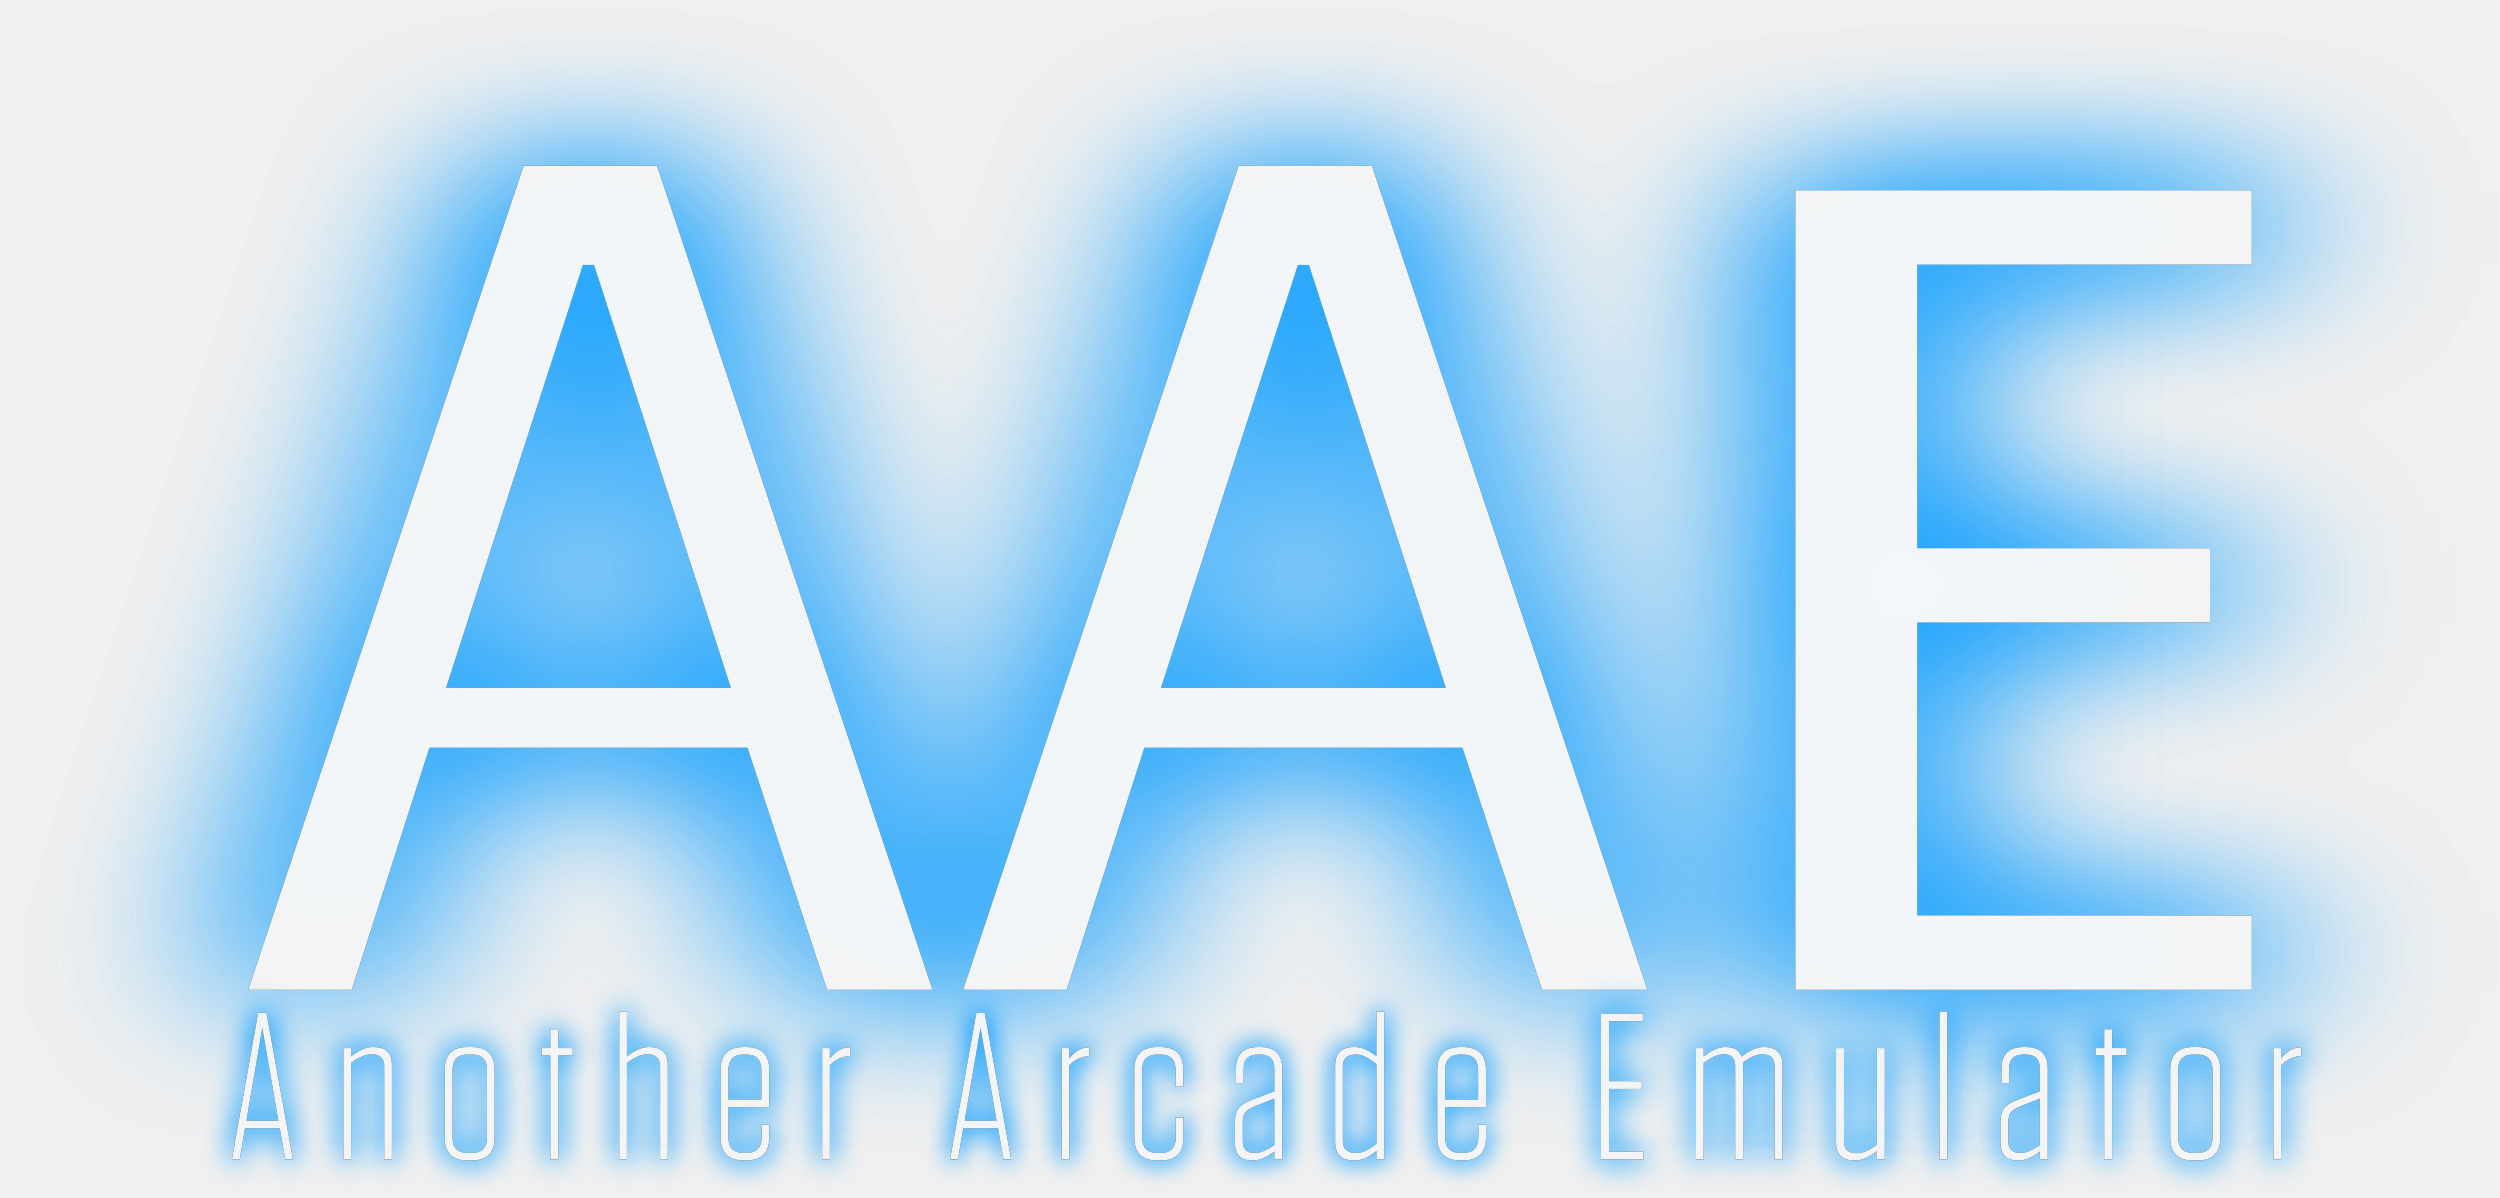
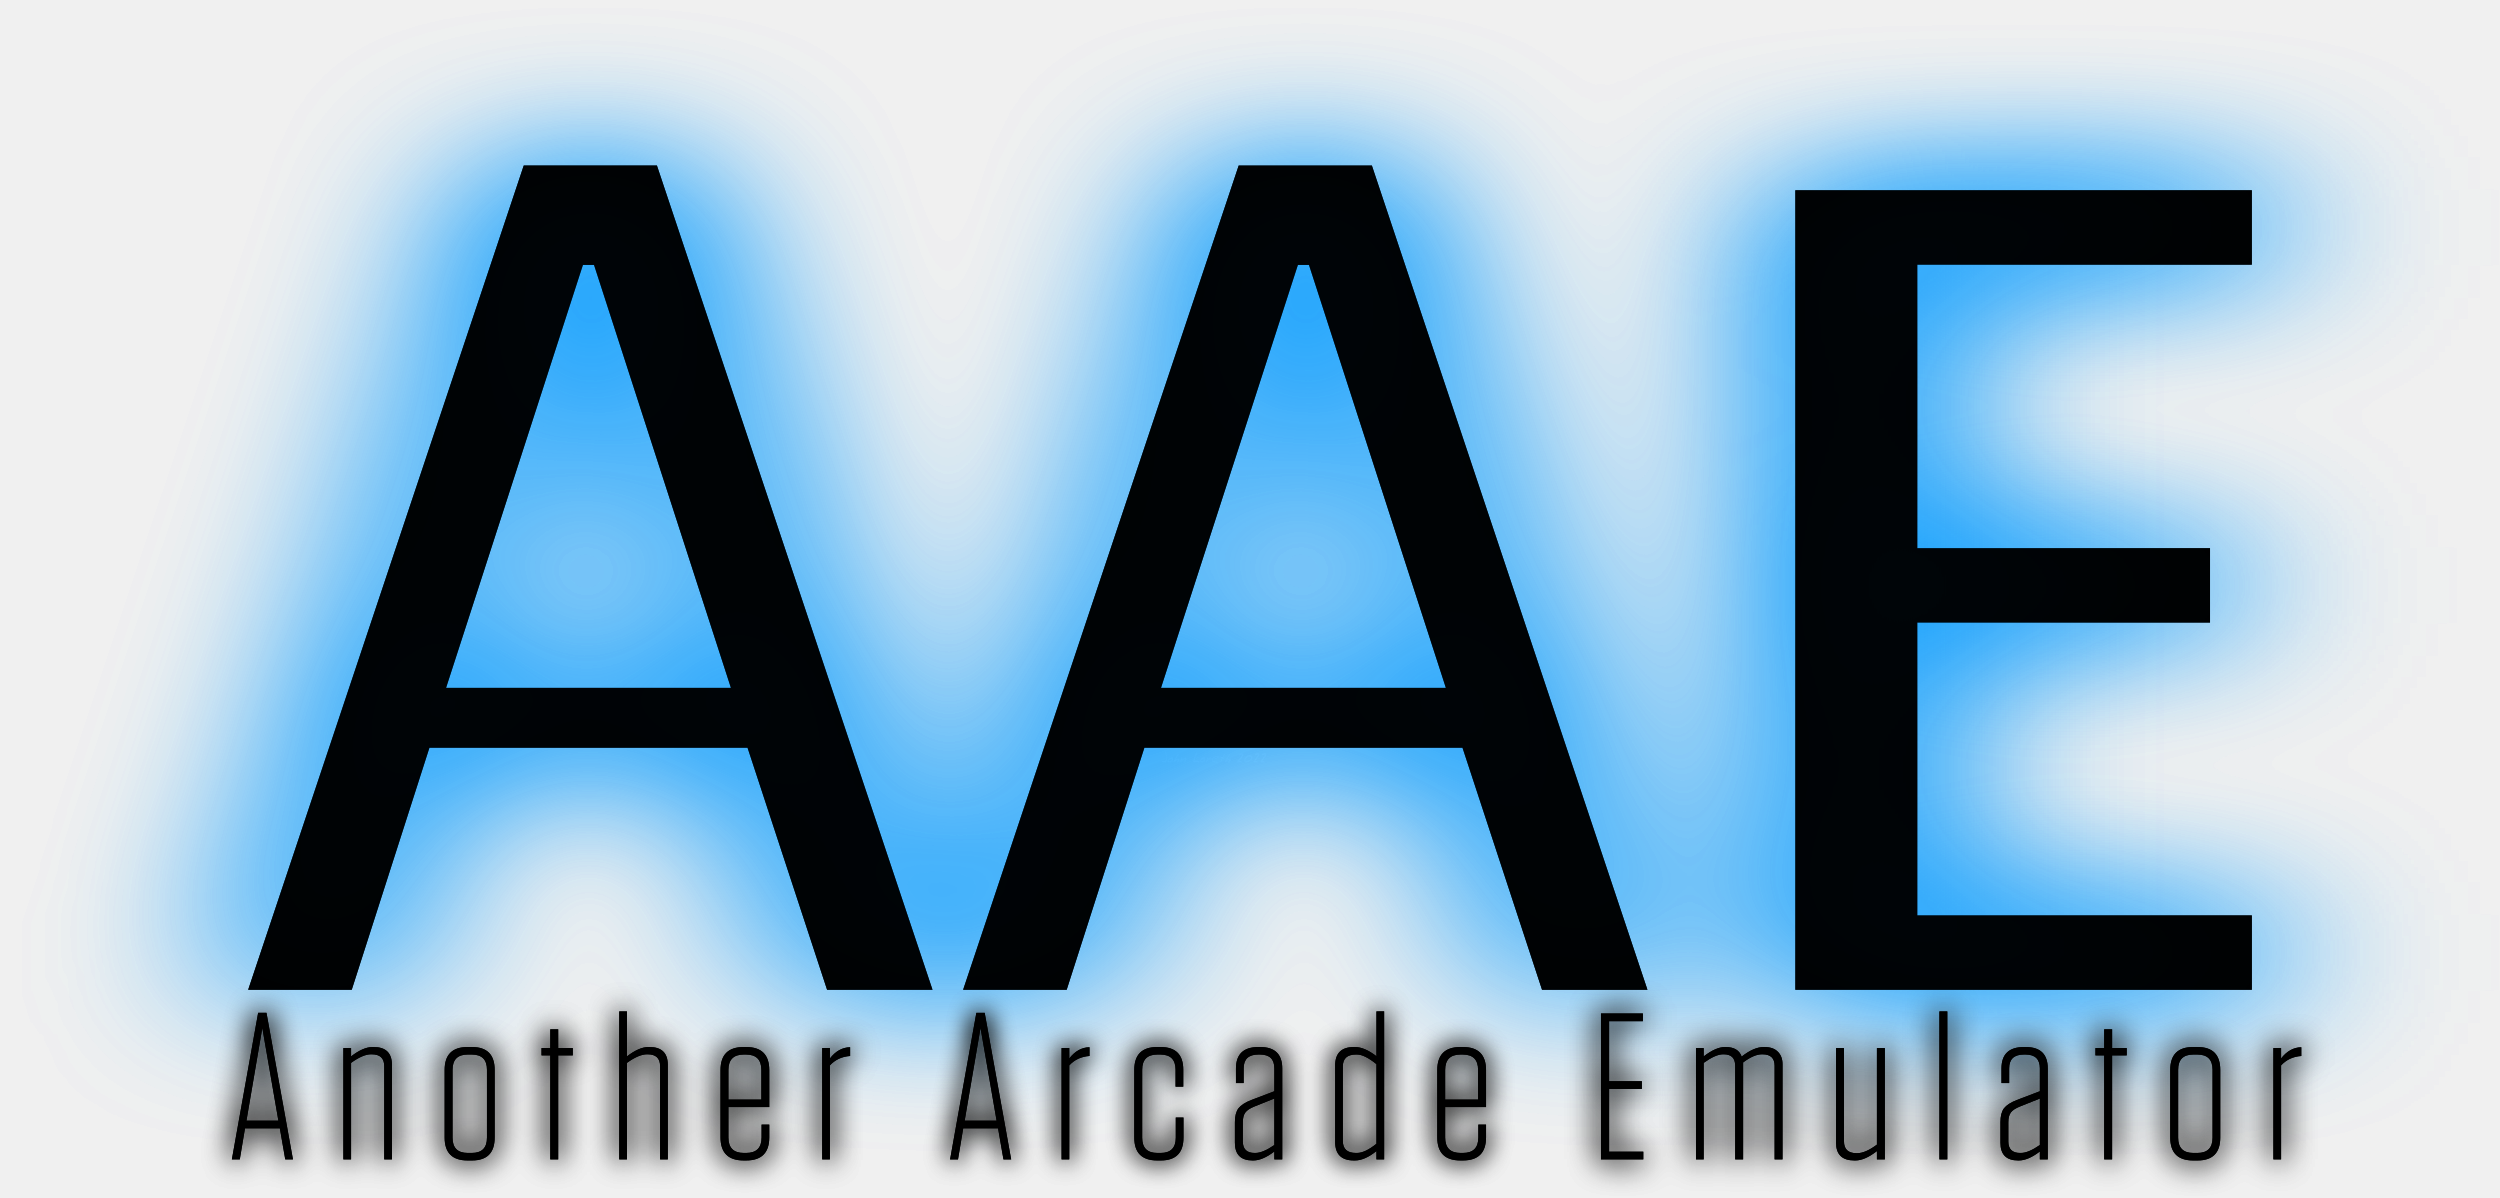
- <svg xmlns="http://www.w3.org/2000/svg" height="157.597" viewBox="0 0 148.029 70.886" width="329.105">
-   <filter id="a" color-interpolation-filters="sRGB" height="1.402" width="1.248" x="-.124" y="-.201">
-     <feGaussianBlur result="result6" stdDeviation="5" />
-     <feComposite in="SourceGraphic" in2="result6" operator="atop" result="result8" />
-     <feComposite in="result8" in2="SourceAlpha" result="result9" />
-     <feColorMatrix result="result10" values="1 0 0 0 0 0 1 0 0 0 0 0 1 0 0 0 0 0 1 0" />
-     <feBlend in="result10" in2="result6" />
+ <svg xmlns="http://www.w3.org/2000/svg" height="157.597" viewBox="0 0 148.029 70.886" width="329.105" version="1.1" id="svg74">
+   <defs id="defs78" />
+   <filter id="a" color-interpolation-filters="sRGB" height="1.402" width="1.248" x="-0.124" y="-0.201">
+     <feGaussianBlur result="result6" stdDeviation="5" id="feGaussianBlur2" />
+     <feComposite in="SourceGraphic" in2="result6" operator="atop" result="result8" id="feComposite4" />
+     <feComposite in="result8" in2="SourceAlpha" result="result9" id="feComposite6" />
+     <feColorMatrix result="result10" values="1 0 0 0 0 0 1 0 0 0 0 0 1 0 0 0 0 0 1 0" id="feColorMatrix8" />
+     <feBlend in="result10" in2="result6" id="feBlend10" />
  </filter>
-   <filter id="b" color-interpolation-filters="sRGB" height="1.446" width="1.108" x="-.054" y="-.223">
-     <feGaussianBlur result="result6" stdDeviation=".821" />
-     <feComposite in="SourceGraphic" in2="result6" operator="atop" result="result8" />
-     <feComposite in="result8" in2="SourceAlpha" result="result9" />
-     <feColorMatrix result="result10" values="1 0 0 0 0 0 1 0 0 0 0 0 1 0 0 0 0 0 1 0" />
-     <feBlend in="result10" in2="result6" />
+   <filter id="b" color-interpolation-filters="sRGB" height="1.446" width="1.108" x="-0.054" y="-0.223">
+     <feGaussianBlur result="result6" stdDeviation=".821" id="feGaussianBlur13" />
+     <feComposite in="SourceGraphic" in2="result6" operator="atop" result="result8" id="feComposite15" />
+     <feComposite in="result8" in2="SourceAlpha" result="result9" id="feComposite17" />
+     <feColorMatrix result="result10" values="1 0 0 0 0 0 1 0 0 0 0 0 1 0 0 0 0 0 1 0" id="feColorMatrix19" />
+     <feBlend in="result10" in2="result6" id="feBlend21" />
  </filter>
-   <filter id="c" color-interpolation-filters="sRGB" height="1.397" width="1.11" x="-.055" y="-.198">
-     <feGaussianBlur result="result6" stdDeviation=".73" />
-     <feComposite in="SourceGraphic" in2="result6" operator="atop" result="result8" />
-     <feComposite in="result8" in2="SourceAlpha" result="result9" />
-     <feColorMatrix result="result10" values="1 0 0 0 0 0 1 0 0 0 0 0 1 0 0 0 0 0 1 0" />
-     <feBlend in="result10" in2="result6" />
+   <filter id="c" color-interpolation-filters="sRGB" height="1.397" width="1.11" x="-0.055" y="-0.198">
+     <feGaussianBlur result="result6" stdDeviation=".73" id="feGaussianBlur24" />
+     <feComposite in="SourceGraphic" in2="result6" operator="atop" result="result8" id="feComposite26" />
+     <feComposite in="result8" in2="SourceAlpha" result="result9" id="feComposite28" />
+     <feColorMatrix result="result10" values="1 0 0 0 0 0 1 0 0 0 0 0 1 0 0 0 0 0 1 0" id="feColorMatrix30" />
+     <feBlend in="result10" in2="result6" id="feBlend32" />
  </filter>
-   <filter id="d" color-interpolation-filters="sRGB" height="1.492" width="1.105" x="-.052" y="-.246">
-     <feGaussianBlur result="result6" stdDeviation=".905" />
-     <feComposite in="SourceGraphic" in2="result6" operator="atop" result="result8" />
-     <feComposite in="result8" in2="SourceAlpha" result="result9" />
-     <feColorMatrix result="result10" values="1 0 0 0 0 0 1 0 0 0 0 0 1 0 0 0 0 0 1 0" />
-     <feBlend in="result10" in2="result6" />
+   <filter id="d" color-interpolation-filters="sRGB" height="1.492" width="1.105" x="-0.052" y="-0.246">
+     <feGaussianBlur result="result6" stdDeviation=".905" id="feGaussianBlur35" />
+     <feComposite in="SourceGraphic" in2="result6" operator="atop" result="result8" id="feComposite37" />
+     <feComposite in="result8" in2="SourceAlpha" result="result9" id="feComposite39" />
+     <feColorMatrix result="result10" values="1 0 0 0 0 0 1 0 0 0 0 0 1 0 0 0 0 0 1 0" id="feColorMatrix41" />
+     <feBlend in="result10" in2="result6" id="feBlend43" />
  </filter>
-   <path d="M74.973 44.69q0 .042-.045.113-.028.045-.094.13-.066.083-.082.11l.068.02q.065.02.065.073l-.053.008-.01-.001v-.007q-.014-.004-.023-.004-.017 0-.054.006-.037.005-.056.005-.024 0-.04-.009-.015-.009-.015-.032 0-.02.07-.107.13-.165.13-.167.07-.095.07-.128 0-.012-.009-.018-.008-.007-.033-.007-.017 0-.071.034-.026.016-.043.016l-.015-.003q-.005-.004-.011-.013-.007-.011-.007-.018 0-.037.073-.069.062-.027.108-.027.039 0 .06.029.017.025.017.066zm-.413 0q0 .042-.045.113-.03.045-.095.13-.066.083-.082.11l.068.02q.065.02.065.073l-.053.008-.01-.001v-.007q-.014-.004-.023-.004-.017 0-.054.006-.037.005-.056.005-.024 0-.04-.009-.015-.009-.015-.032 0-.02.07-.107.13-.165.13-.167.07-.095.07-.128 0-.012-.009-.018-.008-.007-.033-.007-.017 0-.071.034-.026.016-.042.016l-.016-.003q-.005-.004-.011-.013-.007-.011-.007-.018 0-.037.073-.069.062-.027.108-.027.039 0 .06.029.018.025.018.066zm-.412.162q0 .108-.118.192-.108.077-.222.077-.057 0-.09-.03-.034-.028-.034-.083 0-.122.107-.212.102-.086.228-.086.064 0 .096.038.033.038.033.104zm-.055.02q0-.041-.047-.062-.035-.015-.084-.015-.07 0-.148.07-.078.068-.078.139 0 .028.015.041.015.012.046.012.088 0 .183-.049.113-.057.113-.136zm-.486-.182q0 .042-.045.113-.029.045-.095.13-.065.083-.081.11l.067.02q.066.02.066.073l-.053.008-.01-.001v-.007q-.015-.004-.024-.004-.017 0-.054.006-.036.005-.055.005-.025 0-.04-.009t-.015-.032q0-.02.07-.107l.13-.167q.07-.095.07-.128 0-.012-.01-.018-.007-.007-.033-.007-.017 0-.07.034-.027.016-.043.016l-.015-.003q-.006-.004-.012-.013-.006-.011-.006-.018 0-.037.073-.069.062-.027.108-.027.038 0 .059.029.018.025.018.066zm-.739.293q0 .044-.033.099-.038.062-.078.062-.012 0-.02-.013-.007-.013-.007-.026 0-.016.034-.05.035-.035.035-.048 0-.008-.003-.016l-.003-.01q-.068.014-.138.077-.07.062-.105.07-.007-.02-.007-.04 0-.026.011-.054.009-.02.027-.047.032-.048.067-.108l.062-.11q.045-.077.066-.109.01-.016.019-.024.011-.011.027-.015.011.004.016.014.005.01.005.023 0 .03-.04.083l-.073.097q-.04.061-.04.11l.001.01q.05-.025.059-.028.037-.015.063-.015.028 0 .042.02.013.018.013.048zm-.332-.321q0 .02-.047.083-.048.062-.048.096 0 .017.02.034.045.04.045.049 0 .011-.008.022-.007.01-.02.01-.01 0-.027-.01-.013-.007-.049-.035l-.02.04q-.026.047-.034.069l-.027.083q-.024.055-.059.055v-.02q0-.064.04-.151l.046-.084q-.072-.039-.157-.039 0-.033.013-.048.015-.017.048-.017.03 0 .077.011l.045.011q.017-.005.046-.058.073-.128.1-.147.007.012.011.023.005.012.005.023zm-.358.16q0 .039-.1.1-.098.06-.142.06-.02 0-.027-.014-.007-.015-.007-.04v-.025q.06 0 .11-.018t.086-.06q-.027-.01-.055-.01-.065 0-.139.051-.08.055-.08.117 0 .06.08.083l.152.025q.082.012.082.044 0 .013-.03.022t-.075.009q-.115 0-.182-.036-.088-.046-.088-.15 0-.108.108-.172.091-.054.208-.054.036 0 .064.017.035.02.035.052zm-.441.105q0 .029-.016.061-.014.033-.036.054l-.001-.012.002-.034.003-.033q0-.015-.004-.022-.005-.008-.02-.008-.042 0-.105.065l-.135.143h-.011l-.018-.005q.002-.033.022-.072.053-.107.055-.114l.01-.043.01-.028q.008-.015.017-.027.01-.012.025-.018l.01.108.059-.05q.04-.03.068-.03.029 0 .047.018.018.02.018.047zm-.379.019q0 .092-.053.144-.053.052-.147.052-.051 0-.079-.024-.028-.024-.028-.075 0-.07.093-.143.088-.068.163-.068.034 0 .045.042.006.024.006.072zm-.055.025q0-.01-.003-.02-.001-.011-.007-.025-.014.01-.047.049-.018.02-.03.029 0-.017.003-.028l.012-.026q-.04 0-.083.033-.042.033-.042.072 0 .026.029.026.055 0 .106-.027.062-.032.062-.083zm-.28.133q0 .017-.014.026-.014.008-.03.008t-.04-.004q-.052-.008-.068-.008-.027 0-.106.006-.045.004-.065.004-.054 0-.054-.055 0-.052.034-.15.019-.054.07-.18.048-.112.06-.158l.007-.018q.008-.011.018-.011.017 0 .03.025.01.024.01.044 0 .031-.036.106l-.072.145q-.039.085-.039.129 0 .022.02.031.013.006.039.006.02 0 .068-.004.049-.006.065-.006.04 0 .066.012.037.016.037.052zm-.781-.174q0 .061-.03.13-.032.077-.08.106-.01-.012-.017-.027-.007-.014-.007-.028 0-.016.045-.091.02-.033.018-.059v-.011q-.034.01-.116.06l-.163.1q-.013 0-.024-.008-.01-.01-.01-.022 0-.019.06-.127l.065-.112q.015.019.02.042.004.023.004.054v.02q.083-.049.13-.074.05-.028.07-.028.012 0 .023.029.012.029.012.046zm-.418.053q0 .044-.033.099-.038.062-.078.062-.012 0-.02-.013-.007-.013-.007-.026 0-.016.034-.05.035-.035.035-.048 0-.008-.003-.016l-.003-.01q-.068.014-.138.077-.07.062-.105.07-.007-.02-.007-.04 0-.026.011-.054.008-.02.027-.047.032-.048.067-.108l.062-.11q.045-.077.066-.109.01-.016.018-.024.012-.011.028-.015.011.004.016.014.005.01.005.023 0 .03-.04.083-.072.093-.073.097-.04.061-.04.11l.001.01.058-.028q.037-.015.063-.015.03 0 .043.02.013.018.013.048zm-.37-.037q0 .092-.054.144-.053.052-.146.052-.051 0-.08-.024-.027-.024-.027-.075 0-.07.092-.143.089-.068.163-.068.034 0 .045.042.007.024.007.072zm-.055.025q0-.01-.003-.02-.002-.011-.007-.025-.015.01-.048.049-.017.02-.03.029 0-.017.004-.028l.012-.026q-.04 0-.083.033-.042.033-.042.072 0 .026.028.026.055 0 .107-.027.062-.032.062-.083zm-.292-.117q0 .108-.026.182-.039.11-.124.11-.057 0-.119-.026-.074-.032-.082-.078.026 0 .06.01.079.02.099.02.076 0 .115-.076.03-.062.03-.147 0-.06-.04-.172-.038-.112-.038-.156 0-.014.007-.022.008-.009.022-.009.035 0 .068.162.028.137.028.202z" fill="#fff" fill-opacity=".5" />
-   <g stroke-width=".661">
-     <path d="M100.724 117.821V59.855h22.074v5.392h-16.176v20.558h14.154v5.392h-14.154v21.232h16.176v5.392zm-12.249 0-3.845-17.547H69.247l-3.757 17.547h-5.008l13.326-59.763h6.44l13.325 59.763zM77.206 65.268h-.536L70.052 95.93h13.773zM53.904 117.82l-3.846-17.547H34.675l-3.756 17.547H25.91l13.326-59.763h6.44l13.326 59.763zm-11.27-52.553h-.536L35.48 95.93h13.773z" fill="#09f" filter="url(#a)" transform="matrix(1.22451 0 0 .81665 -17.033 -37.613)" />
-     <g fill="#fff" fill-opacity=".948">
-       <path d="m48.972 58.606-4.709-14.33H25.427l-4.6 14.33h-6.133L31.012 9.8h7.885l16.318 48.806zM35.173 15.688h-.657l-8.104 25.041h16.866zM91.306 58.606l-4.71-14.33H67.76l-4.6 14.33h-6.133L73.345 9.8h7.885l16.318 48.806zm-13.8-42.918h-.656l-8.105 25.041h16.866zM106.304 58.606V11.267h27.03v4.404h-19.808v16.788h17.333v4.404h-17.333v17.339h19.809v4.404z" />
+   <path d="M74.973 44.69q0 .042-.045.113-.028.045-.094.13-.066.083-.082.11l.068.02q.065.02.065.073l-.053.008-.01-.001v-.007q-.014-.004-.023-.004-.017 0-.054.006-.037.005-.056.005-.024 0-.04-.009-.015-.009-.015-.032 0-.02.07-.107.13-.165.13-.167.07-.095.07-.128 0-.012-.009-.018-.008-.007-.033-.007-.017 0-.071.034-.026.016-.043.016l-.015-.003q-.005-.004-.011-.013-.007-.011-.007-.018 0-.037.073-.069.062-.027.108-.027.039 0 .06.029.017.025.017.066zm-.413 0q0 .042-.045.113-.03.045-.095.13-.066.083-.082.11l.068.02q.065.02.065.073l-.053.008-.01-.001v-.007q-.014-.004-.023-.004-.017 0-.054.006-.037.005-.056.005-.024 0-.04-.009-.015-.009-.015-.032 0-.02.07-.107.13-.165.13-.167.07-.095.07-.128 0-.012-.009-.018-.008-.007-.033-.007-.017 0-.071.034-.026.016-.042.016l-.016-.003q-.005-.004-.011-.013-.007-.011-.007-.018 0-.037.073-.069.062-.027.108-.027.039 0 .06.029.018.025.018.066zm-.412.162q0 .108-.118.192-.108.077-.222.077-.057 0-.09-.03-.034-.028-.034-.083 0-.122.107-.212.102-.086.228-.086.064 0 .096.038.033.038.033.104zm-.055.02q0-.041-.047-.062-.035-.015-.084-.015-.07 0-.148.07-.078.068-.078.139 0 .028.015.041.015.012.046.012.088 0 .183-.049.113-.057.113-.136zm-.486-.182q0 .042-.045.113-.029.045-.095.13-.065.083-.081.11l.067.02q.066.02.066.073l-.053.008-.01-.001v-.007q-.015-.004-.024-.004-.017 0-.054.006-.036.005-.055.005-.025 0-.04-.009t-.015-.032q0-.02.07-.107l.13-.167q.07-.095.07-.128 0-.012-.01-.018-.007-.007-.033-.007-.017 0-.07.034-.027.016-.043.016l-.015-.003q-.006-.004-.012-.013-.006-.011-.006-.018 0-.037.073-.069.062-.027.108-.027.038 0 .059.029.018.025.018.066zm-.739.293q0 .044-.033.099-.038.062-.078.062-.012 0-.02-.013-.007-.013-.007-.026 0-.016.034-.05.035-.035.035-.048 0-.008-.003-.016l-.003-.01q-.068.014-.138.077-.07.062-.105.07-.007-.02-.007-.04 0-.026.011-.054.009-.02.027-.047.032-.048.067-.108l.062-.11q.045-.077.066-.109.01-.016.019-.024.011-.011.027-.015.011.004.016.014.005.01.005.023 0 .03-.04.083l-.073.097q-.04.061-.04.11l.001.01q.05-.025.059-.028.037-.015.063-.015.028 0 .042.02.013.018.013.048zm-.332-.321q0 .02-.047.083-.048.062-.048.096 0 .017.02.034.045.04.045.049 0 .011-.008.022-.007.01-.02.01-.01 0-.027-.01-.013-.007-.049-.035l-.02.04q-.026.047-.034.069l-.027.083q-.024.055-.059.055v-.02q0-.064.04-.151l.046-.084q-.072-.039-.157-.039 0-.033.013-.048.015-.017.048-.017.03 0 .077.011l.045.011q.017-.005.046-.058.073-.128.1-.147.007.012.011.023.005.012.005.023zm-.358.16q0 .039-.1.1-.098.06-.142.06-.02 0-.027-.014-.007-.015-.007-.04v-.025q.06 0 .11-.018t.086-.06q-.027-.01-.055-.01-.065 0-.139.051-.08.055-.08.117 0 .06.08.083l.152.025q.082.012.082.044 0 .013-.03.022t-.075.009q-.115 0-.182-.036-.088-.046-.088-.15 0-.108.108-.172.091-.054.208-.054.036 0 .064.017.035.02.035.052zm-.441.105q0 .029-.016.061-.014.033-.036.054l-.001-.012.002-.034.003-.033q0-.015-.004-.022-.005-.008-.02-.008-.042 0-.105.065l-.135.143h-.011l-.018-.005q.002-.033.022-.072.053-.107.055-.114l.01-.043.01-.028q.008-.015.017-.027.01-.012.025-.018l.01.108.059-.05q.04-.03.068-.03.029 0 .047.018.018.02.018.047zm-.379.019q0 .092-.053.144-.053.052-.147.052-.051 0-.079-.024-.028-.024-.028-.075 0-.07.093-.143.088-.068.163-.068.034 0 .045.042.006.024.006.072zm-.055.025q0-.01-.003-.02-.001-.011-.007-.025-.014.01-.047.049-.018.02-.03.029 0-.017.003-.028l.012-.026q-.04 0-.083.033-.042.033-.042.072 0 .026.029.026.055 0 .106-.027.062-.032.062-.083zm-.28.133q0 .017-.014.026-.014.008-.03.008t-.04-.004q-.052-.008-.068-.008-.027 0-.106.006-.045.004-.065.004-.054 0-.054-.055 0-.052.034-.15.019-.054.07-.18.048-.112.06-.158l.007-.018q.008-.011.018-.011.017 0 .03.025.01.024.01.044 0 .031-.036.106l-.072.145q-.039.085-.039.129 0 .022.02.031.013.006.039.006.02 0 .068-.004.049-.006.065-.006.04 0 .066.012.037.016.037.052zm-.781-.174q0 .061-.03.13-.032.077-.08.106-.01-.012-.017-.027-.007-.014-.007-.028 0-.016.045-.091.02-.033.018-.059v-.011q-.034.01-.116.06l-.163.1q-.013 0-.024-.008-.01-.01-.01-.022 0-.019.06-.127l.065-.112q.015.019.02.042.004.023.004.054v.02q.083-.049.13-.074.05-.028.07-.028.012 0 .023.029.012.029.012.046zm-.418.053q0 .044-.033.099-.038.062-.078.062-.012 0-.02-.013-.007-.013-.007-.026 0-.016.034-.05.035-.035.035-.048 0-.008-.003-.016l-.003-.01q-.068.014-.138.077-.07.062-.105.07-.007-.02-.007-.04 0-.026.011-.054.008-.02.027-.047.032-.048.067-.108l.062-.11q.045-.077.066-.109.01-.016.018-.024.012-.011.028-.015.011.004.016.014.005.01.005.023 0 .03-.04.083-.072.093-.073.097-.04.061-.04.11l.001.01.058-.028q.037-.015.063-.015.03 0 .043.02.013.018.013.048zm-.37-.037q0 .092-.054.144-.053.052-.146.052-.051 0-.08-.024-.027-.024-.027-.075 0-.07.092-.143.089-.068.163-.068.034 0 .045.042.007.024.007.072zm-.055.025q0-.01-.003-.02-.002-.011-.007-.025-.015.01-.048.049-.017.02-.03.029 0-.017.004-.028l.012-.026q-.04 0-.083.033-.042.033-.042.072 0 .026.028.026.055 0 .107-.027.062-.032.062-.083zm-.292-.117q0 .108-.026.182-.039.11-.124.11-.057 0-.119-.026-.074-.032-.082-.078.026 0 .06.01.079.02.099.02.076 0 .115-.076.03-.062.03-.147 0-.06-.04-.172-.038-.112-.038-.156 0-.014.007-.022.008-.009.022-.009.035 0 .068.162.028.137.028.202z" fill="#fff" fill-opacity=".5" id="path46" />
+   <g stroke-width=".661" id="g72">
+     <path d="M100.724 117.821V59.855h22.074v5.392h-16.176v20.558h14.154v5.392h-14.154v21.232h16.176v5.392zm-12.249 0-3.845-17.547H69.247l-3.757 17.547h-5.008l13.326-59.763h6.44l13.325 59.763zM77.206 65.268h-.536L70.052 95.93h13.773zM53.904 117.82l-3.846-17.547H34.675l-3.756 17.547H25.91l13.326-59.763h6.44l13.326 59.763zm-11.27-52.553h-.536L35.48 95.93h13.773z" fill="#09f" filter="url(#a)" transform="matrix(1.22451 0 0 .81665 -17.033 -37.613)" id="path48" />
+     <g fill="#fff" fill-opacity=".948" id="g52" style="fill:#000000">
+       <path d="m48.972 58.606-4.709-14.33H25.427l-4.6 14.33h-6.133L31.012 9.8h7.885l16.318 48.806zM35.173 15.688h-.657l-8.104 25.041h16.866zM91.306 58.606l-4.71-14.33H67.76l-4.6 14.33h-6.133L73.345 9.8h7.885l16.318 48.806zm-13.8-42.918h-.656l-8.105 25.041h16.866zM106.304 58.606V11.267h27.03v4.404h-19.808v16.788h17.333v4.404h-17.333v17.339h19.809v4.404z" id="path50" style="fill:#000000" />
    </g>
-     <g fill="#fff" fill-opacity=".948">
-       <path d="M65.716 106.264v-6.593h.457v.617q.506-.654 1.197-.667v.52q-.728.048-1.197.555v5.568zm-3.132-3.099h-2.42v1.803q0 .913.914.913h.135q.914 0 .914-.913v-.766h.457v.753q0 1.371-1.37 1.371h-.149q-1.37 0-1.37-1.37v-3.976q0-1.37 1.37-1.37h.148q1.37 0 1.37 1.37zm-2.42-2.198v1.754h1.95v-1.754q0-.913-.913-.913h-.123q-.914 0-.914.913zm-6.466 5.297v-8.766h.457v2.667q.716-.556 1.272-.556h.062q1.086 0 1.086 1.062v5.593h-.457v-5.519q0-.704-.74-.704h-.037q-.482 0-1.186.507v5.716zm-3.613-6.161v6.161h-.47v-6.161h-.518v-.432h.519V98.56h.469v1.11h.864v.433zm-5.107 6.223h-.26q-1.358 0-1.358-1.358v-4q0-1.359 1.358-1.359h.26q1.346 0 1.346 1.358v4q0 1.359-1.346 1.359zm-.013-6.272h-.234q-.902 0-.902.901v4.025q0 .901.902.901h.234q.902 0 .902-.9v-4.026q0-.901-.902-.901zm-7.601 6.21v-6.593h.457v.494q.716-.556 1.271-.556h.062q1.087 0 1.087 1.062v5.593h-.457v-5.519q0-.704-.74-.704h-.05q-.47 0-1.173.507v5.716zm-4.552-8.68 1.568 8.68h-.457l-.32-1.84H31.54l-.308 1.84h-.47l1.556-8.68zm-.247.902-.938 5.482h1.889z" fill="#09f" fill-opacity="1" filter="url(#b)" transform="translate(-17.033 -37.613)" />
-       <path d="m15.779 59.971 1.568 8.68h-.457l-.321-1.84h-2.062l-.309 1.84h-.469l1.556-8.68zm-.247.901-.939 5.483h1.89zM20.33 68.651v-6.593h.457v.494q.716-.556 1.272-.556h.062q1.086 0 1.086 1.062v5.593h-.457v-5.52q0-.703-.74-.703h-.05q-.469 0-1.173.506v5.717zM27.944 68.713h-.26q-1.357 0-1.357-1.358v-4q0-1.359 1.358-1.359h.26q1.345 0 1.345 1.358v4q0 1.359-1.346 1.359zm-.012-6.273h-.235q-.901 0-.901.902v4.025q0 .901.901.901h.235q.901 0 .901-.901v-4.025q0-.902-.901-.902zM33.052 62.49v6.161h-.47V62.49h-.518v-.432h.518v-1.112h.47v1.112h.864v.432zM36.665 68.651v-8.766h.457v2.667q.716-.556 1.271-.556h.062q1.087 0 1.087 1.062v5.593h-.457v-5.52q0-.703-.74-.703h-.038q-.482 0-1.185.506v5.717zM45.55 65.552h-2.42v1.803q0 .913.914.913h.136q.914 0 .914-.913v-.766h.456v.753q0 1.37-1.37 1.37h-.148q-1.37 0-1.37-1.37v-3.975q0-1.371 1.37-1.371h.148q1.37 0 1.37 1.37zm-2.42-2.198v1.753h1.951v-1.753q0-.914-.913-.914h-.124q-.914 0-.914.914zM48.682 68.651v-6.593h.457v.617q.506-.654 1.198-.667v.519q-.729.05-1.198.556v5.568z" />
+     <g fill="#fff" fill-opacity=".948" id="g58" style="fill:#000000">
+       <path d="M65.716 106.264v-6.593h.457v.617q.506-.654 1.197-.667v.52q-.728.048-1.197.555v5.568zm-3.132-3.099h-2.42v1.803q0 .913.914.913h.135q.914 0 .914-.913v-.766h.457v.753q0 1.371-1.37 1.371h-.149q-1.37 0-1.37-1.37v-3.976q0-1.37 1.37-1.37h.148q1.37 0 1.37 1.37zm-2.42-2.198v1.754h1.95v-1.754q0-.913-.913-.913h-.123q-.914 0-.914.913zm-6.466 5.297v-8.766h.457v2.667q.716-.556 1.272-.556h.062q1.086 0 1.086 1.062v5.593h-.457v-5.519q0-.704-.74-.704h-.037q-.482 0-1.186.507v5.716zm-3.613-6.161v6.161h-.47v-6.161h-.518v-.432h.519V98.56h.469v1.11h.864v.433zm-5.107 6.223h-.26q-1.358 0-1.358-1.358v-4q0-1.359 1.358-1.359h.26q1.346 0 1.346 1.358v4q0 1.359-1.346 1.359zm-.013-6.272h-.234q-.902 0-.902.901v4.025q0 .901.902.901h.234q.902 0 .902-.9v-4.026q0-.901-.902-.901zm-7.601 6.21v-6.593h.457v.494q.716-.556 1.271-.556h.062q1.087 0 1.087 1.062v5.593h-.457v-5.519q0-.704-.74-.704h-.05q-.47 0-1.173.507v5.716zm-4.552-8.68 1.568 8.68h-.457l-.32-1.84H31.54l-.308 1.84h-.47l1.556-8.68zm-.247.902-.938 5.482h1.889z" fill="#09f" fill-opacity="1" filter="url(#b)" transform="translate(-17.033 -37.613)" id="path54" style="fill:#000000" />
+       <path d="m15.779 59.971 1.568 8.68h-.457l-.321-1.84h-2.062l-.309 1.84h-.469l1.556-8.68zm-.247.901-.939 5.483h1.89zM20.33 68.651v-6.593h.457v.494q.716-.556 1.272-.556h.062q1.086 0 1.086 1.062v5.593h-.457v-5.52q0-.703-.74-.703h-.05q-.469 0-1.173.506v5.717zM27.944 68.713h-.26q-1.357 0-1.357-1.358v-4q0-1.359 1.358-1.359h.26q1.345 0 1.345 1.358v4q0 1.359-1.346 1.359zm-.012-6.273h-.235q-.901 0-.901.902v4.025q0 .901.901.901h.235q.901 0 .901-.901v-4.025q0-.902-.901-.902zM33.052 62.49v6.161h-.47V62.49h-.518v-.432h.518v-1.112h.47v1.112h.864v.432zM36.665 68.651v-8.766h.457v2.667q.716-.556 1.271-.556h.062q1.087 0 1.087 1.062v5.593h-.457v-5.52q0-.703-.74-.703h-.038q-.482 0-1.185.506v5.717zM45.55 65.552h-2.42v1.803q0 .913.914.913h.136q.914 0 .914-.913v-.766h.456v.753q0 1.37-1.37 1.37h-.148q-1.37 0-1.37-1.37v-3.975q0-1.371 1.37-1.371h.148q1.37 0 1.37 1.37zm-2.42-2.198v1.753h1.951v-1.753q0-.914-.913-.914h-.124q-.914 0-.914.914zM48.682 68.651v-6.593h.457v.617q.506-.654 1.198-.667v.519q-.729.05-1.198.556v5.568z" id="path56" style="fill:#000000" />
    </g>
-     <g fill="#fff" fill-opacity=".948">
-       <path d="M105.024 103.165h-2.42v1.803q0 .913.914.913h.135q.914 0 .914-.913v-.766h.457v.753q0 1.371-1.37 1.371h-.149q-1.37 0-1.37-1.37v-3.976q0-1.37 1.37-1.37h.148q1.371 0 1.371 1.37zm-2.42-2.198v1.754h1.95v-1.754q0-.913-.913-.913h-.123q-.914 0-.914.913zm-3.613-3.47v8.767h-.457v-.494q-.692.556-1.272.556H97.2q-1.111 0-1.111-1.099v-4.519q0-1.099 1.111-1.099h.062q.568 0 1.272.543v-2.654zm-.457 7.841v-4.716q-.704-.568-1.149-.568h-.061q-.778 0-.778.703v4.42q0 .704.778.704h.061q.47 0 1.149-.543zm-8.38-.061v-1.223q0-.53.21-.815.223-.284.766-.494l1.358-.518v-1.358q0-.815-.852-.815h-.086q-.877 0-.877.815v.876h-.457v-.864q0-1.272 1.334-1.272h.098q1.31 0 1.31 1.272v5.383h-.47v-.469q-.691.531-1.247.531h-.037q-1.05 0-1.05-1.05zm1.173.605h.037q.445 0 1.124-.47v-2.753l-1.173.47q-.395.16-.543.357-.148.198-.148.58v1.136q0 .68.703.68zm-4.687-3.927v-1q0-.901-.901-.901h-.173q-.902 0-.902.901v4.025q0 .902.902.902h.185q.901 0 .901-.902v-1.197h.457v1.185q0 1.358-1.346 1.358h-.21q-1.358 0-1.358-1.358v-4q0-1.359 1.358-1.359h.198q1.346 0 1.346 1.346v1zm-6.75 4.31V99.67h.457v.617q.506-.654 1.198-.666v.518q-.729.05-1.198.556v5.568zm-4.551-8.68 1.568 8.68h-.457l-.321-1.84h-2.062l-.309 1.84h-.469l1.556-8.68zm-.247.9-.939 5.483h1.89z" fill="#09f" fill-opacity="1" filter="url(#c)" transform="translate(-17.033 -37.613)" />
-       <path d="m58.305 59.971 1.568 8.68h-.457l-.32-1.84h-2.063l-.308 1.84h-.47l1.556-8.68zm-.247.901-.938 5.483h1.889zM62.857 68.651v-6.593h.457v.617q.506-.654 1.197-.667v.519q-.728.05-1.197.556v5.568zM69.606 64.342v-1q0-.902-.901-.902h-.173q-.901 0-.901.902v4.025q0 .901.901.901h.185q.902 0 .902-.901v-1.198h.457v1.186q0 1.358-1.346 1.358h-.21q-1.358 0-1.358-1.358v-4q0-1.359 1.358-1.359h.197q1.346 0 1.346 1.346v1zM73.12 67.663v-1.222q0-.531.21-.815.223-.284.766-.494l1.359-.518v-1.359q0-.815-.852-.815h-.087q-.876 0-.876.815v.877h-.457v-.864q0-1.272 1.333-1.272h.099q1.309 0 1.309 1.272v5.383h-.47v-.47q-.69.532-1.247.532h-.037q-1.05 0-1.05-1.05zm1.174.605h.037q.444 0 1.124-.469v-2.753l-1.173.469q-.396.16-.544.358-.148.198-.148.58v1.136q0 .68.704.68zM81.957 59.885v8.766H81.5v-.494q-.691.556-1.271.556h-.062q-1.111 0-1.111-1.1v-4.518q0-1.099 1.11-1.099h.063q.567 0 1.271.543v-2.654zm-.457 7.84v-4.717q-.704-.568-1.148-.568h-.062q-.778 0-.778.704v4.42q0 .704.778.704h.062q.47 0 1.148-.543zM87.99 65.552h-2.42v1.803q0 .913.914.913h.136q.914 0 .914-.913v-.766h.456v.753q0 1.37-1.37 1.37h-.148q-1.37 0-1.37-1.37v-3.975q0-1.371 1.37-1.371h.148q1.37 0 1.37 1.37zm-2.42-2.198v1.753h1.951v-1.753q0-.914-.913-.914h-.124q-.914 0-.914.914z" />
+     <g fill="#fff" fill-opacity=".948" id="g64" style="fill:#000000">
+       <path d="M105.024 103.165h-2.42v1.803q0 .913.914.913h.135q.914 0 .914-.913v-.766h.457v.753q0 1.371-1.37 1.371h-.149q-1.37 0-1.37-1.37v-3.976q0-1.37 1.37-1.37h.148q1.371 0 1.371 1.37zm-2.42-2.198v1.754h1.95v-1.754q0-.913-.913-.913h-.123q-.914 0-.914.913zm-3.613-3.47v8.767h-.457v-.494q-.692.556-1.272.556H97.2q-1.111 0-1.111-1.099v-4.519q0-1.099 1.111-1.099h.062q.568 0 1.272.543v-2.654zm-.457 7.841v-4.716q-.704-.568-1.149-.568h-.061q-.778 0-.778.703v4.42q0 .704.778.704h.061q.47 0 1.149-.543zm-8.38-.061v-1.223q0-.53.21-.815.223-.284.766-.494l1.358-.518v-1.358q0-.815-.852-.815h-.086q-.877 0-.877.815v.876h-.457v-.864q0-1.272 1.334-1.272h.098q1.31 0 1.31 1.272v5.383h-.47v-.469q-.691.531-1.247.531h-.037q-1.05 0-1.05-1.05zm1.173.605h.037q.445 0 1.124-.47v-2.753l-1.173.47q-.395.16-.543.357-.148.198-.148.58v1.136q0 .68.703.68zm-4.687-3.927v-1q0-.901-.901-.901h-.173q-.902 0-.902.901v4.025q0 .902.902.902h.185q.901 0 .901-.902v-1.197h.457v1.185q0 1.358-1.346 1.358h-.21q-1.358 0-1.358-1.358v-4q0-1.359 1.358-1.359h.198q1.346 0 1.346 1.346v1zm-6.75 4.31V99.67h.457v.617q.506-.654 1.198-.666v.518q-.729.05-1.198.556v5.568zm-4.551-8.68 1.568 8.68h-.457l-.321-1.84h-2.062l-.309 1.84h-.469l1.556-8.68zm-.247.9-.939 5.483h1.89z" fill="#09f" fill-opacity="1" filter="url(#c)" transform="translate(-17.033 -37.613)" id="path60" style="fill:#000000" />
+       <path d="m58.305 59.971 1.568 8.68h-.457l-.32-1.84h-2.063l-.308 1.84h-.47l1.556-8.68zm-.247.901-.938 5.483h1.889zM62.857 68.651v-6.593h.457v.617q.506-.654 1.197-.667v.519q-.728.05-1.197.556v5.568zM69.606 64.342v-1q0-.902-.901-.902h-.173q-.901 0-.901.902v4.025q0 .901.901.901h.185q.902 0 .902-.901v-1.198h.457v1.186q0 1.358-1.346 1.358h-.21q-1.358 0-1.358-1.358v-4q0-1.359 1.358-1.359h.197q1.346 0 1.346 1.346v1zM73.12 67.663v-1.222q0-.531.21-.815.223-.284.766-.494l1.359-.518v-1.359q0-.815-.852-.815h-.087q-.876 0-.876.815v.877h-.457v-.864q0-1.272 1.333-1.272h.099q1.309 0 1.309 1.272v5.383h-.47v-.47q-.69.532-1.247.532h-.037q-1.05 0-1.05-1.05zm1.174.605h.037q.444 0 1.124-.469v-2.753l-1.173.469q-.396.16-.544.358-.148.198-.148.58v1.136q0 .68.704.68zM81.957 59.885v8.766H81.5v-.494q-.691.556-1.271.556h-.062q-1.111 0-1.111-1.1v-4.518q0-1.099 1.11-1.099h.063q.567 0 1.271.543v-2.654zm-.457 7.84v-4.717q-.704-.568-1.148-.568h-.062q-.778 0-.778.704v4.42q0 .704.778.704h.062q.47 0 1.148-.543zM87.99 65.552h-2.42v1.803q0 .913.914.913h.136q.914 0 .914-.913v-.766h.456v.753q0 1.37-1.37 1.37h-.148q-1.37 0-1.37-1.37v-3.975q0-1.371 1.37-1.371h.148q1.37 0 1.37 1.37zm-2.42-2.198v1.753h1.951v-1.753q0-.914-.913-.914h-.124q-.914 0-.914.914z" id="path62" style="fill:#000000" />
    </g>
-     <g fill="#fff" fill-opacity=".948">
-       <path d="M151.643 106.264v-6.593h.457v.617q.506-.654 1.198-.667v.52q-.729.048-1.198.555v5.568zm-4.49.062h-.259q-1.358 0-1.358-1.358v-4q0-1.359 1.358-1.359h.26q1.345 0 1.345 1.358v4q0 1.359-1.346 1.359zm-.012-6.272h-.235q-.9 0-.9.9v4.026q0 .901.9.901h.235q.901 0 .901-.9v-4.026q0-.901-.901-.901zm-5.046.049v6.161h-.469v-6.161h-.518v-.432h.518V98.56h.47v1.11h.864v.433zm-6.613 5.173v-1.222q0-.53.21-.815.222-.284.765-.494l1.358-.518v-1.358q0-.815-.852-.815h-.086q-.877 0-.877.815v.876h-.457v-.864q0-1.272 1.334-1.272h.099q1.309 0 1.309 1.272v5.383h-.47v-.469q-.691.531-1.247.531h-.037q-1.05 0-1.05-1.05zm1.173.605h.037q.444 0 1.123-.469v-2.753l-1.173.47q-.395.16-.543.357-.148.198-.148.58v1.136q0 .68.704.68zm-4.787.383v-8.766h.47v8.766zm-3.23-6.593v6.593h-.47v-.494q-.716.556-1.271.556h-.062q-1.086 0-1.086-1.05v-5.605h.469v5.52q0 .703.74.703h.05q.482 0 1.16-.506V99.67zm-11.182 6.593v-6.593h.456v.494q.717-.556 1.26-.556h.037q.753 0 .95.568.717-.568 1.31-.568h.036q.519 0 .79.272.285.271.285.753v5.63h-.47v-5.544q0-.679-.716-.679h-.037q-.469 0-1.111.482V106.264h-.47v-5.544q0-.679-.678-.679h-.037q-.445 0-1.149.507v5.716zm-5.626-8.643h2.481v.457h-2v3.556h1.939v.457h-1.939v3.716h2.025v.457h-2.506z" fill="#09f" fill-opacity="1" filter="url(#d)" transform="translate(-17.033 -37.613)" />
-       <path d="M94.796 60.008h2.482v.457h-2v3.556h1.938v.457h-1.938v3.716h2.025v.457h-2.507zM100.422 68.651v-6.593h.457v.494q.716-.556 1.26-.556h.036q.754 0 .951.568.716-.568 1.309-.568h.037q.518 0 .79.272.284.271.284.753v5.63h-.47v-5.544q0-.679-.715-.679h-.037q-.47 0-1.111.482V68.65h-.47v-5.544q0-.679-.679-.679h-.037q-.444 0-1.148.506v5.717zM111.604 62.058v6.593h-.469v-.494q-.716.556-1.272.556h-.061q-1.087 0-1.087-1.05v-5.605h.47v5.519q0 .704.74.704h.05q.481 0 1.16-.507v-5.716zM114.835 68.651v-8.766h.469v8.766zM118.448 67.663v-1.222q0-.531.21-.815.222-.284.766-.494l1.358-.518v-1.359q0-.815-.852-.815h-.087q-.876 0-.876.815v.877h-.457v-.864q0-1.272 1.333-1.272h.1q1.308 0 1.308 1.272v5.383h-.47v-.47q-.69.532-1.246.532h-.037q-1.05 0-1.05-1.05zm1.173.605h.037q.445 0 1.124-.469v-2.753l-1.173.469q-.395.16-.544.358-.148.198-.148.58v1.136q0 .68.704.68zM125.062 62.49v6.161h-.47V62.49h-.518v-.432h.519v-1.112h.469v1.112h.864v.432zM130.12 68.713h-.26q-1.358 0-1.358-1.358v-4q0-1.359 1.359-1.359h.259q1.346 0 1.346 1.358v4q0 1.359-1.346 1.359zm-.012-6.273h-.235q-.901 0-.901.902v4.025q0 .901.9.901h.236q.9 0 .9-.901v-4.025q0-.902-.9-.902zM134.61 68.651v-6.593h.457v.617q.506-.654 1.197-.667v.519q-.728.05-1.197.556v5.568z" />
+     <g fill="#fff" fill-opacity=".948" id="g70" style="fill:#000000">
+       <path d="M151.643 106.264v-6.593h.457v.617q.506-.654 1.198-.667v.52q-.729.048-1.198.555v5.568zm-4.49.062h-.259q-1.358 0-1.358-1.358v-4q0-1.359 1.358-1.359h.26q1.345 0 1.345 1.358v4q0 1.359-1.346 1.359zm-.012-6.272h-.235q-.9 0-.9.9v4.026q0 .901.9.901h.235q.901 0 .901-.9v-4.026q0-.901-.901-.901zm-5.046.049v6.161h-.469v-6.161h-.518v-.432h.518V98.56h.47v1.11h.864v.433zm-6.613 5.173v-1.222q0-.53.21-.815.222-.284.765-.494l1.358-.518v-1.358q0-.815-.852-.815h-.086q-.877 0-.877.815v.876h-.457v-.864q0-1.272 1.334-1.272h.099q1.309 0 1.309 1.272v5.383h-.47v-.469q-.691.531-1.247.531h-.037q-1.05 0-1.05-1.05zm1.173.605h.037q.444 0 1.123-.469v-2.753l-1.173.47q-.395.16-.543.357-.148.198-.148.58v1.136q0 .68.704.68zm-4.787.383v-8.766h.47v8.766zm-3.23-6.593v6.593h-.47v-.494q-.716.556-1.271.556h-.062q-1.086 0-1.086-1.05v-5.605h.469v5.52q0 .703.74.703h.05q.482 0 1.16-.506V99.67zm-11.182 6.593v-6.593h.456v.494q.717-.556 1.26-.556h.037q.753 0 .95.568.717-.568 1.31-.568h.036q.519 0 .79.272.285.271.285.753v5.63h-.47v-5.544q0-.679-.716-.679h-.037q-.469 0-1.111.482V106.264h-.47v-5.544q0-.679-.678-.679h-.037q-.445 0-1.149.507v5.716zm-5.626-8.643h2.481v.457h-2v3.556h1.939v.457h-1.939v3.716h2.025v.457h-2.506z" fill="#09f" fill-opacity="1" filter="url(#d)" transform="translate(-17.033 -37.613)" id="path66" style="fill:#000000" />
+       <path d="M94.796 60.008h2.482v.457h-2v3.556h1.938v.457h-1.938v3.716h2.025v.457h-2.507zM100.422 68.651v-6.593h.457v.494q.716-.556 1.26-.556h.036q.754 0 .951.568.716-.568 1.309-.568h.037q.518 0 .79.272.284.271.284.753v5.63h-.47v-5.544q0-.679-.715-.679h-.037q-.47 0-1.111.482V68.65h-.47v-5.544q0-.679-.679-.679h-.037q-.444 0-1.148.506v5.717zM111.604 62.058v6.593h-.469v-.494q-.716.556-1.272.556h-.061q-1.087 0-1.087-1.05v-5.605h.47v5.519q0 .704.74.704h.05q.481 0 1.16-.507v-5.716zM114.835 68.651v-8.766h.469v8.766zM118.448 67.663v-1.222q0-.531.21-.815.222-.284.766-.494l1.358-.518v-1.359q0-.815-.852-.815h-.087q-.876 0-.876.815v.877h-.457v-.864q0-1.272 1.333-1.272h.1q1.308 0 1.308 1.272v5.383h-.47v-.47q-.69.532-1.246.532h-.037q-1.05 0-1.05-1.05zm1.173.605h.037q.445 0 1.124-.469v-2.753l-1.173.469q-.395.16-.544.358-.148.198-.148.58v1.136q0 .68.704.68zM125.062 62.49v6.161h-.47V62.49h-.518v-.432h.519v-1.112h.469v1.112h.864v.432zM130.12 68.713h-.26q-1.358 0-1.358-1.358v-4q0-1.359 1.359-1.359h.259q1.346 0 1.346 1.358v4q0 1.359-1.346 1.359zm-.012-6.273h-.235q-.901 0-.901.902v4.025q0 .901.9.901h.236q.9 0 .9-.901v-4.025q0-.902-.9-.902zM134.61 68.651v-6.593h.457v.617q.506-.654 1.197-.667v.519q-.728.05-1.197.556v5.568z" id="path68" style="fill:#000000" />
    </g>
  </g>
</svg>
